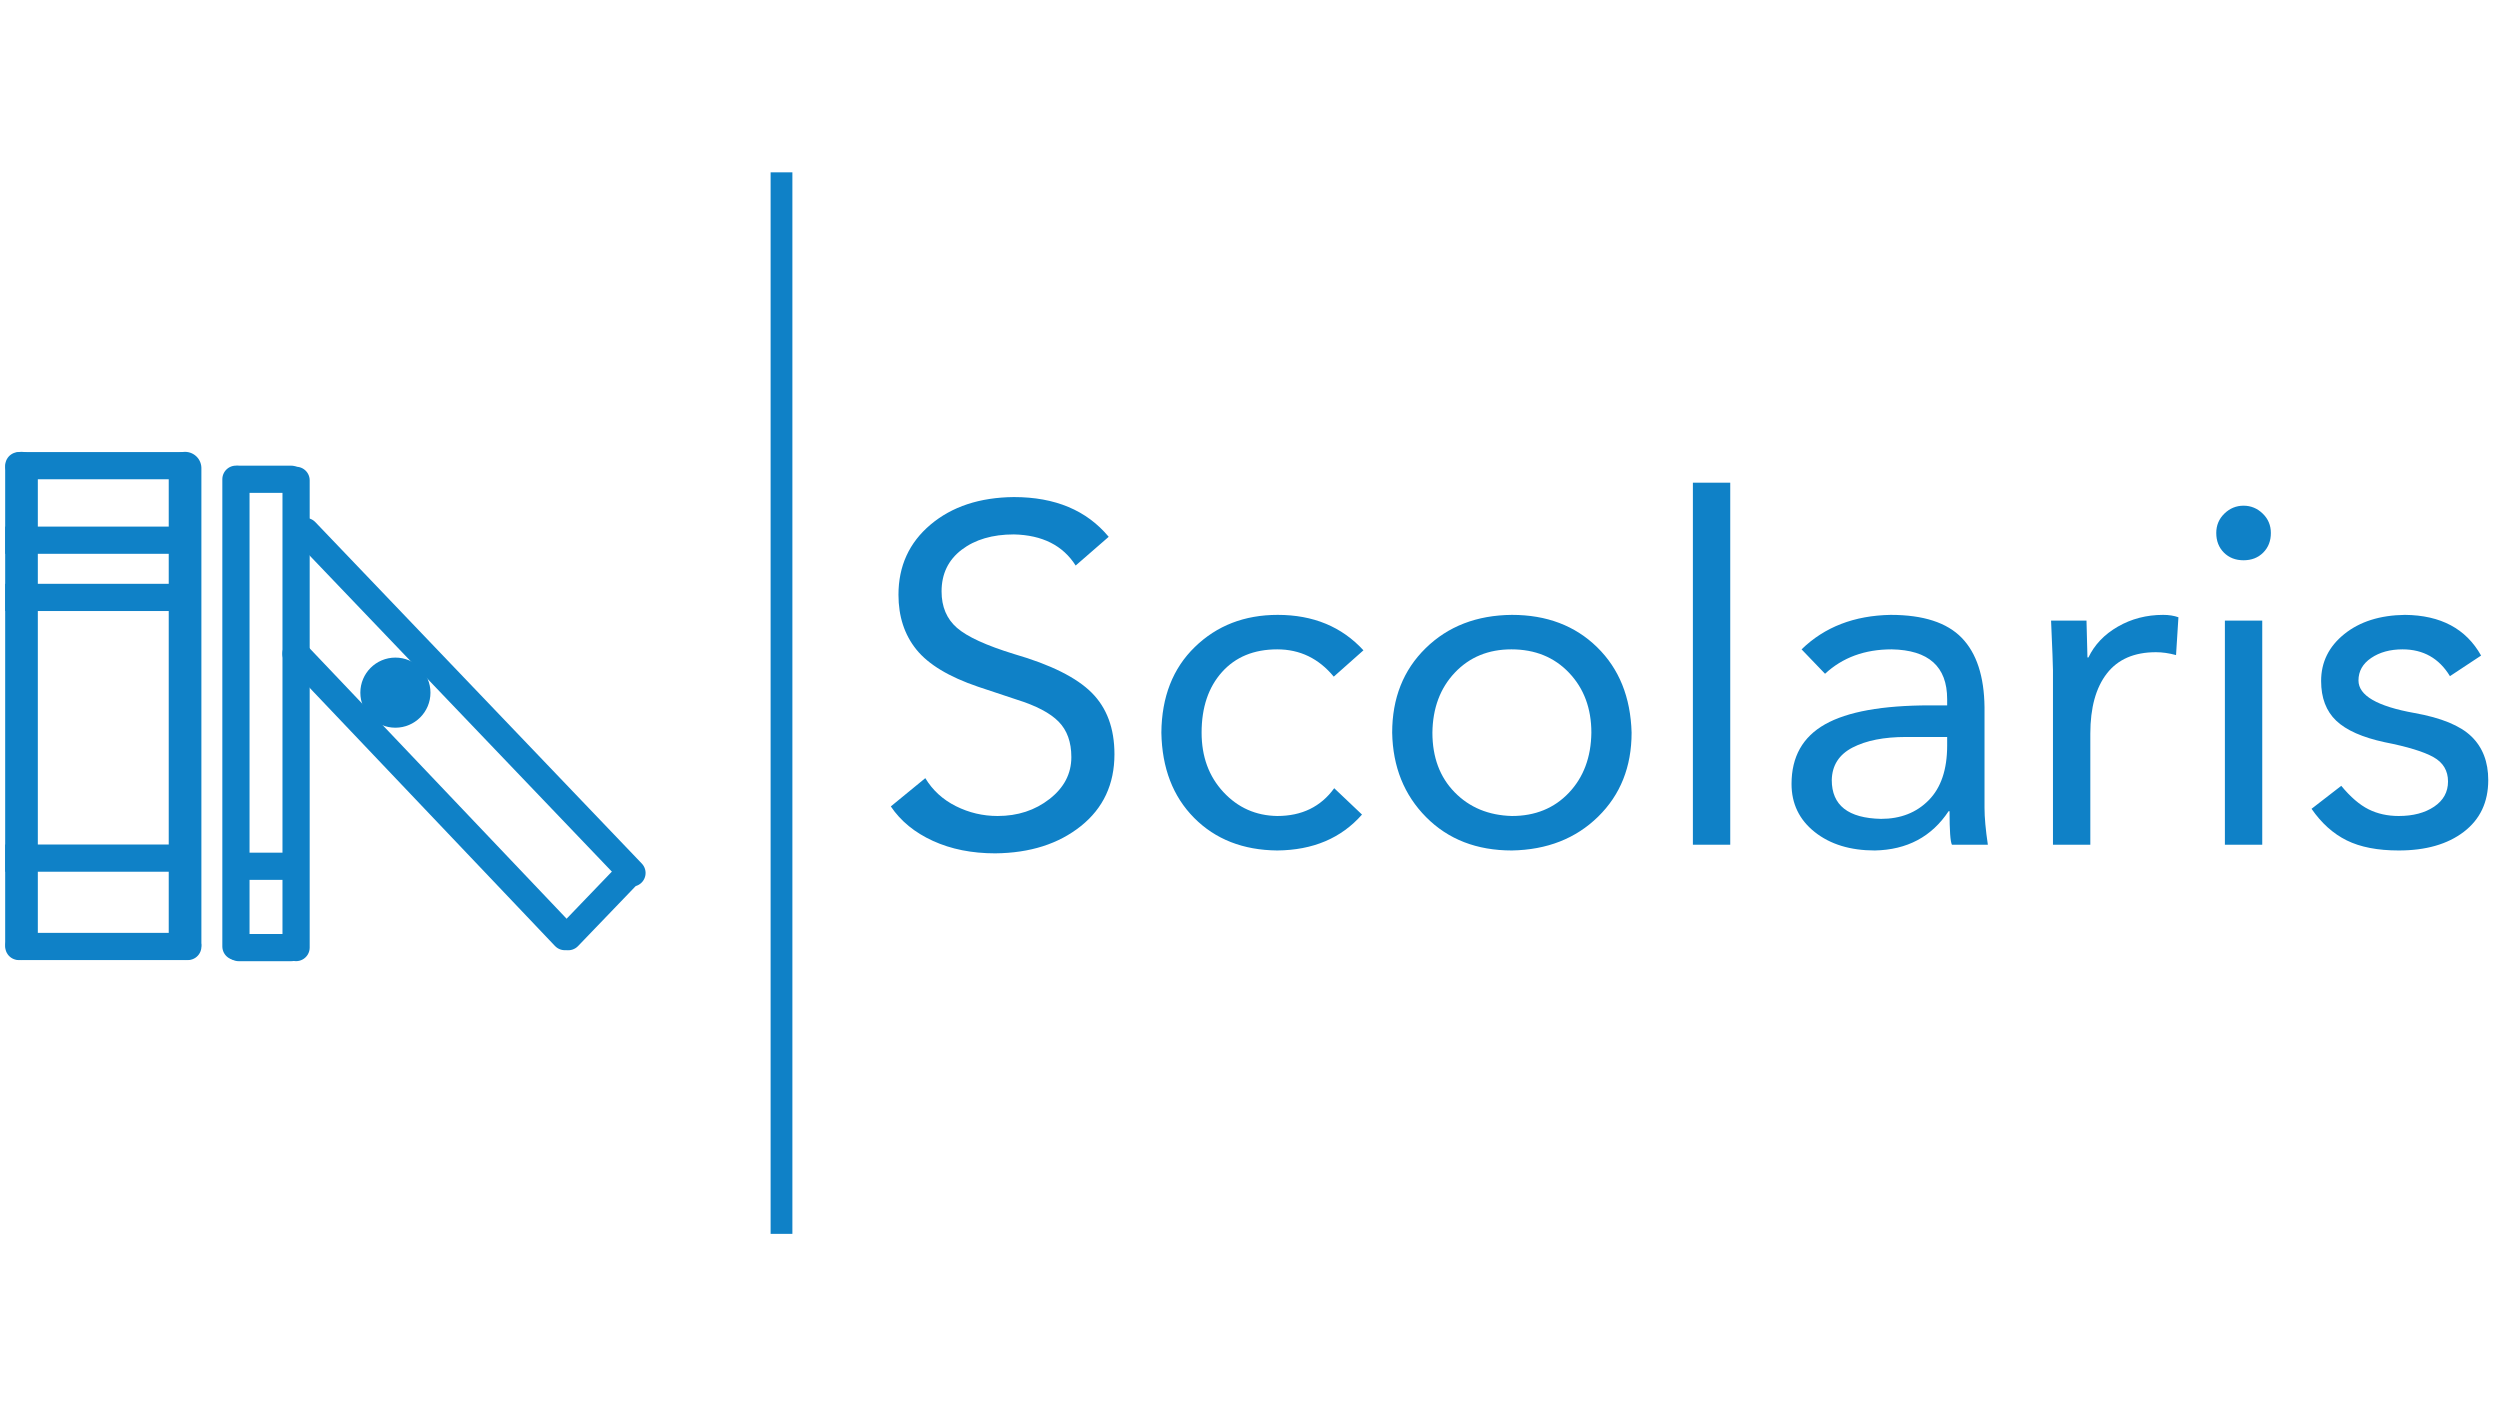
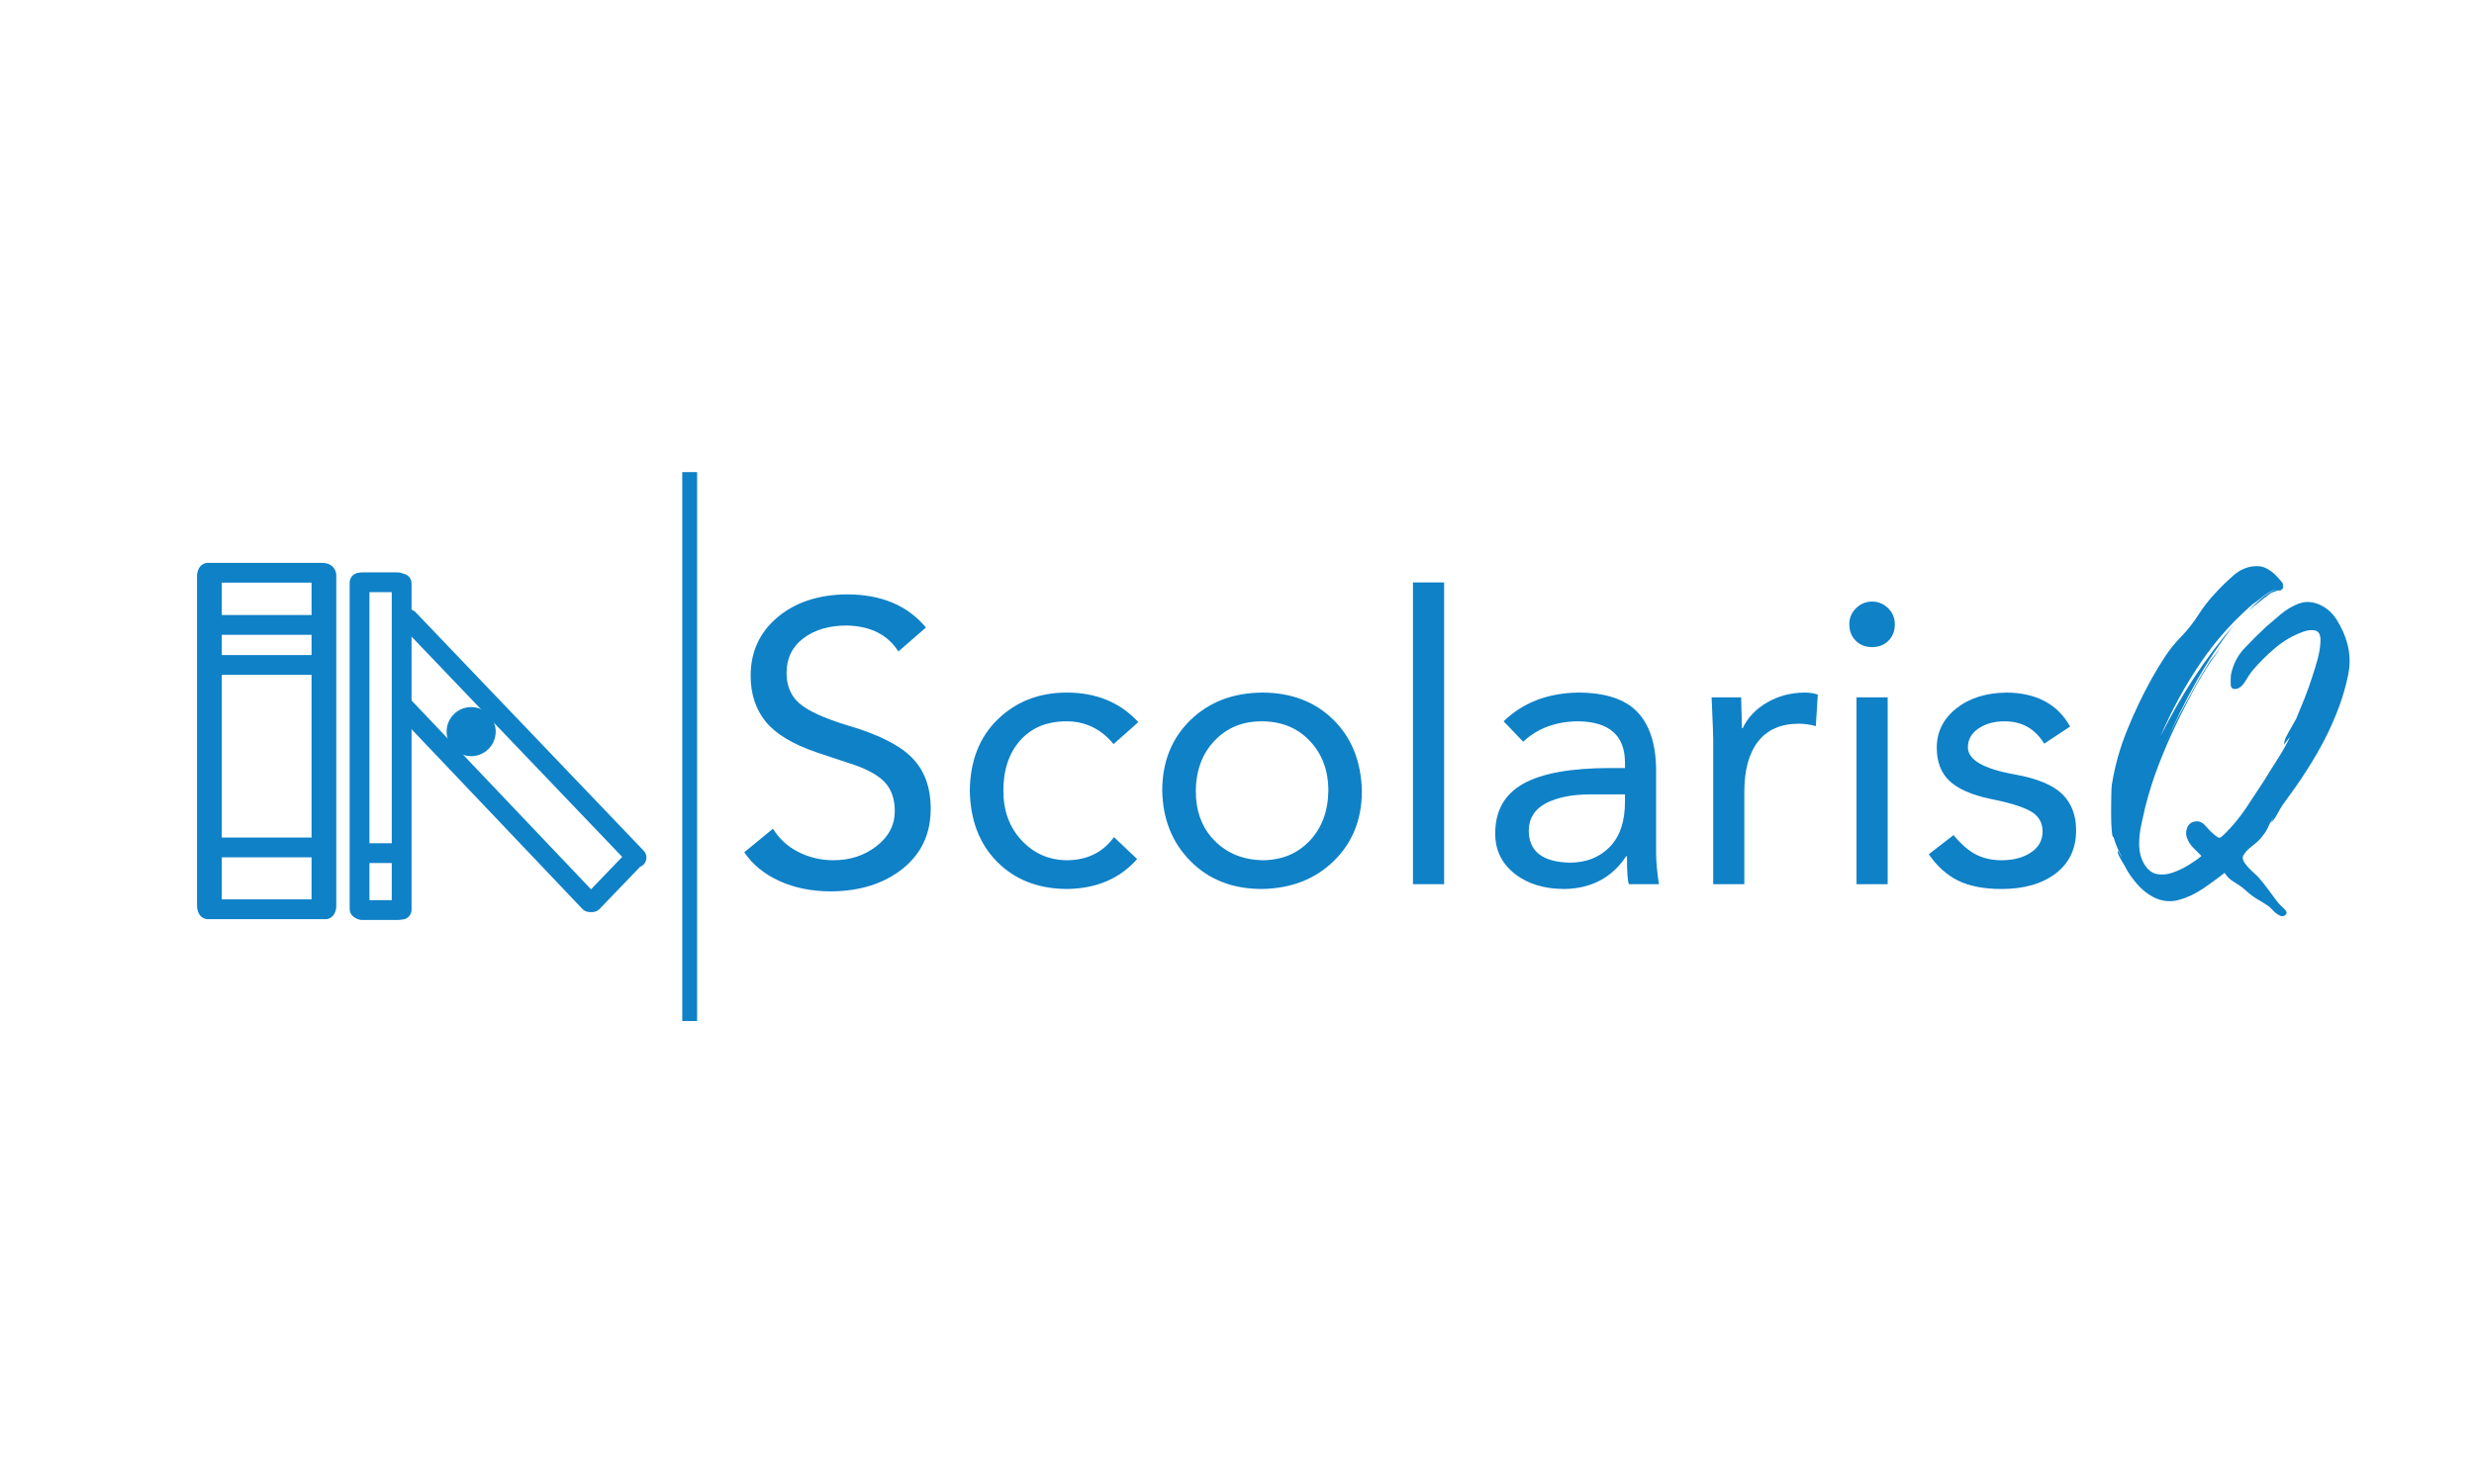
- <svg xmlns="http://www.w3.org/2000/svg" width="1920" zoomAndPan="magnify" viewBox="0 0 1440 810" height="1080" preserveAspectRatio="xMidYMid meet" version="1.0">
+ <svg xmlns="http://www.w3.org/2000/svg" width="2000" zoomAndPan="magnify" viewBox="0 0 1500 900" height="1200" preserveAspectRatio="xMidYMid meet" version="1.0">
  <defs>
    <g />
-     <clipPath id="7c8961e51d">
-       <path d="M 207.559 378.773 L 247.945 378.773 L 247.945 419.16 L 207.559 419.16 Z M 207.559 378.773 " clip-rule="nonzero" />
+     <clipPath id="25df093bc1">
+       <path d="M 270.785 428.82 L 300.551 428.82 L 300.551 458.586 L 270.785 458.586 Z M 270.785 428.82 " clip-rule="nonzero" />
    </clipPath>
-     <clipPath id="b37a5ed0c4">
-       <path d="M 227.75 378.773 C 216.598 378.773 207.559 387.816 207.559 398.969 C 207.559 410.121 216.598 419.16 227.75 419.16 C 238.902 419.16 247.945 410.121 247.945 398.969 C 247.945 387.816 238.902 378.773 227.75 378.773 Z M 227.75 378.773 " clip-rule="nonzero" />
+     <clipPath id="0127416899">
+       <path d="M 285.668 428.82 C 277.449 428.82 270.785 435.484 270.785 443.703 C 270.785 451.922 277.449 458.586 285.668 458.586 C 293.887 458.586 300.551 451.922 300.551 443.703 C 300.551 435.484 293.887 428.82 285.668 428.82 Z M 285.668 428.82 " clip-rule="nonzero" />
    </clipPath>
  </defs>
-   <path stroke-linecap="butt" transform="matrix(0, -3.134838, 3.134838, 0, 443.8743, 710.6957)" fill="none" stroke-linejoin="miter" d="M 0 2 L 195.04 2 " stroke="#0f81c7" stroke-width="4" stroke-opacity="1" stroke-miterlimit="4" />
-   <path stroke-linecap="round" transform="matrix(3.134838, 0, 0, 3.134838, 3.000006, 260.3922)" fill="none" stroke-linejoin="miter" d="M 2.5 2.5 L 32.553 2.5 " stroke="#0f81c7" stroke-width="5" stroke-opacity="1" stroke-miterlimit="4" />
-   <path stroke-linecap="round" transform="matrix(3.134838, 0, 0, 3.134838, 3.000006, 537.331)" fill="none" stroke-linejoin="miter" d="M 2.5 2.5 L 33.553 2.5 " stroke="#0f81c7" stroke-width="5" stroke-opacity="1" stroke-miterlimit="4" />
-   <path stroke-linecap="butt" transform="matrix(3.134838, 0, 0, 3.134838, 3.000006, 486.4401)" fill="none" stroke-linejoin="miter" d="M -0 2.5 L 35.053 2.5 " stroke="#0f81c7" stroke-width="5" stroke-opacity="1" stroke-miterlimit="4" />
-   <path stroke-linecap="butt" transform="matrix(3.134838, 0, 0, 3.134838, 3.000006, 303.3172)" fill="none" stroke-linejoin="miter" d="M -0 2.501 L 35.053 2.501 " stroke="#0f81c7" stroke-width="5" stroke-opacity="1" stroke-miterlimit="4" />
-   <path stroke-linecap="butt" transform="matrix(3.134838, 0, 0, 3.134838, 3.000006, 336.2762)" fill="none" stroke-linejoin="miter" d="M -0 2.5 L 35.053 2.5 " stroke="#0f81c7" stroke-width="5" stroke-opacity="1" stroke-miterlimit="4" />
-   <path stroke-linecap="round" transform="matrix(0, -3.134838, 3.134838, 0, 2.976412, 552.9816)" fill="none" stroke-linejoin="miter" d="M 3 3.001 L 90.375 3.001 " stroke="#0f81c7" stroke-width="6" stroke-opacity="1" stroke-miterlimit="4" />
-   <path stroke-linecap="round" transform="matrix(0, -3.134838, 3.134838, 0, 97.18743, 552.9816)" fill="none" stroke-linejoin="miter" d="M 3 3.001 L 90.375 3.001 " stroke="#0f81c7" stroke-width="6" stroke-opacity="1" stroke-miterlimit="4" />
-   <path stroke-linecap="round" transform="matrix(0, -3.134838, 3.134838, 0, 162.7069, 553.6231)" fill="none" stroke-linejoin="miter" d="M 2.5 2.5 L 88.343 2.5 " stroke="#0f81c7" stroke-width="5" stroke-opacity="1" stroke-miterlimit="4" />
-   <path stroke-linecap="round" transform="matrix(0, -3.134838, 3.134838, 0, 128.067, 552.983)" fill="none" stroke-linejoin="miter" d="M 2.5 2.499 L 88.343 2.499 " stroke="#0f81c7" stroke-width="5" stroke-opacity="1" stroke-miterlimit="4" />
-   <path stroke-linecap="round" transform="matrix(3.134838, 0, 0, 3.134838, 129.6566, 268.2293)" fill="none" stroke-linejoin="miter" d="M 2.5 2.5 L 12.154 2.5 " stroke="#0f81c7" stroke-width="5" stroke-opacity="1" stroke-miterlimit="4" />
-   <path stroke-linecap="round" transform="matrix(3.134838, 0, 0, 3.134838, 129.6566, 537.9711)" fill="none" stroke-linejoin="miter" d="M 2.5 2.5 L 12.154 2.5 " stroke="#0f81c7" stroke-width="5" stroke-opacity="1" stroke-miterlimit="4" />
-   <path stroke-linecap="round" transform="matrix(3.134838, 0, 0, 3.134838, 129.6566, 491.1423)" fill="none" stroke-linejoin="miter" d="M 2.5 2.5 L 12.154 2.5 " stroke="#0f81c7" stroke-width="5" stroke-opacity="1" stroke-miterlimit="4" />
-   <path stroke-linecap="round" transform="matrix(-2.166426, -2.265792, 2.265792, -2.166426, 363.7696, 513.9121)" fill="none" stroke-linejoin="miter" d="M 2.5 2.5 L 89.304 2.5 " stroke="#0f81c7" stroke-width="5" stroke-opacity="1" stroke-miterlimit="4" />
-   <path stroke-linecap="round" transform="matrix(-2.159524, -2.272371, 2.272371, -2.159524, 325.0602, 550.5595)" fill="none" stroke-linejoin="miter" d="M 2.5 2.5 L 74.21 2.501 " stroke="#0f81c7" stroke-width="5" stroke-opacity="1" stroke-miterlimit="4" />
-   <path stroke-linecap="round" transform="matrix(2.172073, -2.260379, 2.260379, 2.172073, 316.2235, 539.7299)" fill="none" stroke-linejoin="miter" d="M 2.5 2.5 L 17.508 2.5 " stroke="#0f81c7" stroke-width="5" stroke-opacity="1" stroke-miterlimit="4" />
-   <g clip-path="url(#7c8961e51d)">
-     <g clip-path="url(#b37a5ed0c4)">
-       <path fill="#0f81c7" d="M 207.559 378.773 L 247.945 378.773 L 247.945 419.16 L 207.559 419.16 Z M 207.559 378.773 " fill-opacity="1" fill-rule="nonzero" />
+   <path stroke-linecap="butt" transform="matrix(0, -0.75, 0.75, 0, 413.6545, 619.2073)" fill="none" stroke-linejoin="miter" d="M 0 6.002 L 443.865 6.002 " stroke="#0f81c7" stroke-width="12" stroke-opacity="1" stroke-miterlimit="4" />
+   <path stroke-linecap="round" transform="matrix(0.75, 0.000000000000000395, -0.000000000000000395, 0.75, 120.0398, 341.3565)" fill="none" stroke-linejoin="miter" d="M 7.999 7.999 L 99.973 7.999 " stroke="#0f81c7" stroke-width="16" stroke-opacity="1" stroke-miterlimit="4" />
+   <path stroke-linecap="round" transform="matrix(0.75, 0, 0, 0.75, 120.0398, 545.4447)" fill="none" stroke-linejoin="miter" d="M 7.999 8.001 L 103.051 8.001 " stroke="#0f81c7" stroke-width="16" stroke-opacity="1" stroke-miterlimit="4" />
+   <path stroke-linecap="butt" transform="matrix(0.75, 0, 0, 0.75, 120.0398, 507.941)" fill="none" stroke-linejoin="miter" d="M -0.001 8.001 L 107.973 8.001 " stroke="#0f81c7" stroke-width="16" stroke-opacity="1" stroke-miterlimit="4" />
+   <path stroke-linecap="butt" transform="matrix(0.75, 0, 0, 0.75, 120.0398, 372.9898)" fill="none" stroke-linejoin="miter" d="M -0.001 7.998 L 107.973 7.998 " stroke="#0f81c7" stroke-width="16" stroke-opacity="1" stroke-miterlimit="4" />
+   <path stroke-linecap="butt" transform="matrix(0.75, 0, 0, 0.75, 120.0398, 397.2787)" fill="none" stroke-linejoin="miter" d="M -0.001 7.998 L 107.973 7.998 " stroke="#0f81c7" stroke-width="16" stroke-opacity="1" stroke-miterlimit="4" />
+   <path stroke-linecap="round" transform="matrix(0, -0.75, 0.75, 0, 119.4672, 557.217)" fill="none" stroke-linejoin="miter" d="M 9.998 10.002 L 277.617 10.002 " stroke="#0f81c7" stroke-width="20" stroke-opacity="1" stroke-miterlimit="4" />
+   <path stroke-linecap="round" transform="matrix(0, -0.75, 0.75, 0, 188.8953, 557.217)" fill="none" stroke-linejoin="miter" d="M 9.998 9.999 L 277.617 9.999 " stroke="#0f81c7" stroke-width="20" stroke-opacity="1" stroke-miterlimit="4" />
+   <path stroke-linecap="round" transform="matrix(0, -0.75, 0.75, 0, 237.5245, 557.6897)" fill="none" stroke-linejoin="miter" d="M 7.998 7.999 L 271.821 7.999 " stroke="#0f81c7" stroke-width="16" stroke-opacity="1" stroke-miterlimit="4" />
+   <path stroke-linecap="round" transform="matrix(0, -0.75, 0.75, 0, 211.9968, 557.218)" fill="none" stroke-linejoin="miter" d="M 7.999 7.999 L 271.817 7.999 " stroke="#0f81c7" stroke-width="16" stroke-opacity="1" stroke-miterlimit="4" />
+   <path stroke-linecap="round" transform="matrix(0.75, 0.000000000000000944, -0.000000000000000944, 0.75, 213.3785, 347.132)" fill="none" stroke-linejoin="miter" d="M 8 8.001 L 37.141 8.001 " stroke="#0f81c7" stroke-width="16" stroke-opacity="1" stroke-miterlimit="4" />
+   <path stroke-linecap="round" transform="matrix(0.75, 0, 0, 0.75, 213.3785, 545.9164)" fill="none" stroke-linejoin="miter" d="M 8 8.002 L 37.141 8.002 " stroke="#0f81c7" stroke-width="16" stroke-opacity="1" stroke-miterlimit="4" />
+   <path stroke-linecap="round" transform="matrix(0.75, 0, 0, 0.75, 213.3785, 511.4063)" fill="none" stroke-linejoin="miter" d="M 8 8 L 37.141 8 " stroke="#0f81c7" stroke-width="16" stroke-opacity="1" stroke-miterlimit="4" />
+   <path stroke-linecap="round" transform="matrix(-0.51831, -0.542083, 0.542083, -0.51831, 385.7487, 528.5678)" fill="none" stroke-linejoin="miter" d="M 8 7.997 L 274.779 7.999 " stroke="#0f81c7" stroke-width="16" stroke-opacity="1" stroke-miterlimit="4" />
+   <path stroke-linecap="round" transform="matrix(-0.516659, -0.543657, 0.543657, -0.516659, 357.2268, 555.5767)" fill="none" stroke-linejoin="miter" d="M 8.002 7.999 L 228.289 8.001 " stroke="#0f81c7" stroke-width="16" stroke-opacity="1" stroke-miterlimit="4" />
+   <path stroke-linecap="round" transform="matrix(0.519661, -0.540788, 0.540788, 0.519661, 350.7082, 547.2869)" fill="none" stroke-linejoin="miter" d="M 8 7.999 L 53.629 7.998 " stroke="#0f81c7" stroke-width="16" stroke-opacity="1" stroke-miterlimit="4" />
+   <g clip-path="url(#25df093bc1)">
+     <g clip-path="url(#0127416899)">
+       <path fill="#0f81c7" d="M 270.785 428.82 L 300.551 428.82 L 300.551 458.586 L 270.785 458.586 Z M 270.785 428.82 " fill-opacity="1" fill-rule="nonzero" />
    </g>
  </g>
  <g fill="#0f81c7" fill-opacity="1">
-     <g transform="translate(502.6267, 486.5598)">
+     <g transform="translate(442.0455, 536.2369)">
      <g>
-         <path d="M 81.375 -200.25 C 105.094 -200.25 123.297 -192.617 135.984 -177.359 L 116.953 -160.812 C 109.598 -172.395 97.738 -178.367 81.375 -178.734 C 69.051 -178.734 59.023 -175.789 51.297 -169.906 C 43.578 -164.02 39.719 -156.02 39.719 -145.906 C 39.719 -137.082 42.66 -130.098 48.547 -124.953 C 54.43 -119.805 65.461 -114.75 81.641 -109.781 C 102.609 -103.707 117.457 -96.301 126.188 -87.562 C 134.926 -78.832 139.297 -67.02 139.297 -52.125 C 139.297 -34.844 132.859 -21.051 119.984 -10.75 C 107.109 -0.457 90.648 4.781 70.609 4.969 C 57.18 4.969 45.227 2.578 34.75 -2.203 C 24.27 -6.984 16.18 -13.602 10.484 -22.062 L 30.344 -38.344 C 34.57 -31.352 40.453 -25.973 47.984 -22.203 C 55.523 -18.43 63.523 -16.547 71.984 -16.547 C 83.578 -16.547 93.555 -19.812 101.922 -26.344 C 110.285 -32.875 114.469 -40.914 114.469 -50.469 C 114.469 -59.113 112.031 -65.914 107.156 -70.875 C 102.281 -75.844 94.238 -80.078 83.031 -83.578 L 60.688 -91.016 C 43.945 -96.723 32.129 -103.848 25.234 -112.391 C 18.336 -120.941 14.891 -131.473 14.891 -143.984 C 14.891 -160.535 21.051 -174.004 33.375 -184.391 C 45.695 -194.773 61.695 -200.062 81.375 -200.25 Z M 81.375 -200.25 " />
+         <path d="M 71.422 -175.766 C 92.234 -175.766 108.211 -169.066 119.359 -155.672 L 102.641 -141.141 C 96.191 -151.305 85.785 -156.551 71.422 -156.875 C 60.609 -156.875 51.812 -154.289 45.031 -149.125 C 38.25 -143.957 34.859 -136.938 34.859 -128.062 C 34.859 -120.32 37.441 -114.191 42.609 -109.672 C 47.773 -105.148 57.457 -100.711 71.656 -96.359 C 90.062 -91.023 103.094 -84.523 110.75 -76.859 C 118.414 -69.191 122.25 -58.82 122.25 -45.75 C 122.25 -30.582 116.598 -18.477 105.297 -9.438 C 94.004 -0.406 79.562 4.191 61.969 4.359 C 50.188 4.359 39.695 2.258 30.5 -1.938 C 21.301 -6.133 14.203 -11.945 9.203 -19.375 L 26.625 -33.656 C 30.344 -27.52 35.508 -22.797 42.125 -19.484 C 48.738 -16.18 55.758 -14.531 63.188 -14.531 C 73.352 -14.531 82.109 -17.395 89.453 -23.125 C 96.797 -28.852 100.469 -35.91 100.469 -44.297 C 100.469 -51.891 98.328 -57.863 94.047 -62.219 C 89.773 -66.57 82.719 -70.285 72.875 -73.359 L 53.266 -79.891 C 38.578 -84.891 28.207 -91.141 22.156 -98.641 C 16.102 -106.148 13.078 -115.395 13.078 -126.375 C 13.078 -140.895 18.484 -152.711 29.297 -161.828 C 40.109 -170.953 54.148 -175.598 71.422 -175.766 Z M 71.422 -175.766 " />
      </g>
    </g>
  </g>
  <g fill="#0f81c7" fill-opacity="1">
-     <g transform="translate(655.9808, 486.5598)">
+     <g transform="translate(576.6291, 536.2369)">
      <g>
-         <path d="M 79.984 -132.391 C 100.398 -132.391 116.859 -125.586 129.359 -111.984 L 112.266 -96.812 C 103.617 -107.289 92.77 -112.531 79.719 -112.531 C 66.289 -112.531 55.672 -108.16 47.859 -99.422 C 40.047 -90.691 36.141 -79.066 36.141 -64.547 C 36.141 -50.754 40.32 -39.352 48.688 -30.344 C 57.051 -21.332 67.395 -16.734 79.719 -16.547 C 93.875 -16.547 104.812 -21.879 112.531 -32.547 L 128.531 -17.375 C 116.582 -3.77 100.312 3.125 79.719 3.312 C 60.039 3.125 44.086 -3.125 31.859 -15.438 C 19.629 -27.758 13.332 -44.129 12.969 -64.547 C 13.145 -85.141 19.578 -101.594 32.266 -113.906 C 44.953 -126.227 60.859 -132.391 79.984 -132.391 Z M 79.984 -132.391 " />
+         <path d="M 70.203 -116.203 C 88.117 -116.203 102.566 -110.234 113.547 -98.297 L 98.531 -84.969 C 90.945 -94.176 81.426 -98.781 69.969 -98.781 C 58.188 -98.781 48.863 -94.945 42 -87.281 C 35.145 -79.613 31.719 -69.406 31.719 -56.656 C 31.719 -44.551 35.391 -34.539 42.734 -26.625 C 50.078 -18.719 59.156 -14.688 69.969 -14.531 C 82.395 -14.531 92 -19.207 98.781 -28.562 L 112.812 -15.25 C 102.32 -3.312 88.039 2.738 69.969 2.906 C 52.695 2.738 38.691 -2.75 27.953 -13.562 C 17.223 -24.375 11.695 -38.738 11.375 -56.656 C 11.539 -74.727 17.191 -89.172 28.328 -99.984 C 39.461 -110.797 53.422 -116.203 70.203 -116.203 Z M 70.203 -116.203 " />
      </g>
    </g>
  </g>
  <g fill="#0f81c7" fill-opacity="1">
-     <g transform="translate(788.9244, 486.5598)">
+     <g transform="translate(693.3004, 536.2369)">
      <g>
-         <path d="M 81.922 -132.391 C 101.961 -132.391 118.328 -126.18 131.016 -113.766 C 143.703 -101.359 150.32 -84.953 150.875 -64.547 C 150.875 -44.867 144.438 -28.727 131.562 -16.125 C 118.695 -3.531 102.148 2.945 81.922 3.312 C 61.691 3.312 45.234 -3.078 32.547 -15.859 C 19.859 -28.641 13.332 -44.867 12.969 -64.547 C 12.969 -84.398 19.398 -100.625 32.266 -113.219 C 45.141 -125.82 61.691 -132.211 81.922 -132.391 Z M 36.141 -64.547 C 36.141 -50.391 40.41 -38.941 48.953 -30.203 C 57.504 -21.461 68.492 -16.91 81.922 -16.547 C 95.348 -16.547 106.289 -21.004 114.75 -29.922 C 123.207 -38.848 127.523 -50.391 127.703 -64.547 C 127.703 -78.516 123.426 -90.004 114.875 -99.016 C 106.332 -108.023 95.254 -112.531 81.641 -112.531 C 68.398 -112.531 57.551 -108.07 49.094 -99.156 C 40.633 -90.238 36.316 -78.703 36.141 -64.547 Z M 36.141 -64.547 " />
+         <path d="M 71.906 -116.203 C 89.5 -116.203 103.863 -110.754 115 -99.859 C 126.133 -88.961 131.941 -74.562 132.422 -56.656 C 132.422 -39.383 126.77 -25.219 115.469 -14.156 C 104.176 -3.102 89.656 2.582 71.906 2.906 C 54.145 2.906 39.695 -2.703 28.562 -13.922 C 17.426 -25.141 11.695 -39.383 11.375 -56.656 C 11.375 -74.082 17.02 -88.32 28.312 -99.375 C 39.613 -110.438 54.145 -116.047 71.906 -116.203 Z M 31.719 -56.656 C 31.719 -44.227 35.469 -34.18 42.969 -26.516 C 50.477 -18.848 60.125 -14.852 71.906 -14.531 C 83.688 -14.531 93.285 -18.441 100.703 -26.266 C 108.129 -34.098 111.926 -44.227 112.094 -56.656 C 112.094 -68.914 108.336 -79 100.828 -86.906 C 93.328 -94.82 83.602 -98.781 71.656 -98.781 C 60.039 -98.781 50.52 -94.863 43.094 -87.031 C 35.664 -79.207 31.875 -69.082 31.719 -56.656 Z M 31.719 -56.656 " />
      </g>
    </g>
  </g>
  <g fill="#0f81c7" fill-opacity="1">
-     <g transform="translate(952.7595, 486.5598)">
+     <g transform="translate(837.082, 536.2369)">
      <g>
-         <path d="M 43.859 -208.531 L 43.859 0 L 22.344 0 L 22.344 -208.531 Z M 43.859 -208.531 " />
+         <path d="M 38.5 -183.016 L 38.5 0 L 19.609 0 L 19.609 -183.016 Z M 38.5 -183.016 " />
      </g>
    </g>
  </g>
  <g fill="#0f81c7" fill-opacity="1">
-     <g transform="translate(1018.956, 486.5598)">
+     <g transform="translate(895.1757, 536.2369)">
      <g>
-         <path d="M 70.062 -132.391 C 88.812 -132.391 102.461 -127.977 111.016 -119.156 C 119.566 -110.332 123.938 -97 124.125 -79.156 L 124.125 -21.234 C 124.125 -15.723 124.766 -8.645 126.047 0 L 105.359 0 C 104.441 -1.656 103.984 -8.094 103.984 -19.312 L 103.438 -19.312 C 93.688 -4.594 79.523 2.945 60.953 3.312 C 46.797 3.312 35.258 -0.223 26.344 -7.297 C 17.426 -14.379 12.969 -23.625 12.969 -35.031 C 12.969 -50.656 19.398 -62.098 32.266 -69.359 C 45.141 -76.629 65.273 -80.266 92.672 -80.266 L 102.609 -80.266 L 102.609 -83.859 C 102.609 -102.609 91.941 -112.164 70.609 -112.531 C 55.16 -112.531 42.379 -107.844 32.266 -98.469 L 18.75 -112.531 C 31.988 -125.406 49.094 -132.023 70.062 -132.391 Z M 36.141 -37.234 C 36.141 -22.711 45.609 -15.266 64.547 -14.891 C 75.766 -14.891 84.91 -18.473 91.984 -25.641 C 99.066 -32.816 102.609 -43.301 102.609 -57.094 L 102.609 -62.062 L 78.891 -62.062 C 66.203 -62.062 55.945 -60.035 48.125 -55.984 C 40.312 -51.941 36.316 -45.691 36.141 -37.234 Z M 36.141 -37.234 " />
+         <path d="M 61.484 -116.203 C 77.953 -116.203 89.938 -112.328 97.438 -104.578 C 104.945 -96.836 108.781 -85.141 108.938 -69.484 L 108.938 -18.641 C 108.938 -13.797 109.504 -7.582 110.641 0 L 92.484 0 C 91.672 -1.445 91.266 -7.098 91.266 -16.953 L 90.781 -16.953 C 82.227 -4.035 69.801 2.582 53.5 2.906 C 41.07 2.906 30.941 -0.195 23.109 -6.406 C 15.285 -12.625 11.375 -20.738 11.375 -30.75 C 11.375 -44.469 17.02 -54.516 28.312 -60.891 C 39.613 -67.266 57.289 -70.453 81.344 -70.453 L 90.062 -70.453 L 90.062 -73.594 C 90.062 -90.062 80.695 -98.457 61.969 -98.781 C 48.414 -98.781 37.203 -94.66 28.328 -86.422 L 16.469 -98.781 C 28.082 -110.07 43.086 -115.879 61.484 -116.203 Z M 31.719 -32.688 C 31.719 -19.938 40.031 -13.398 56.656 -13.078 C 66.5 -13.078 74.523 -16.223 80.734 -22.516 C 86.953 -28.805 90.062 -38.004 90.062 -50.109 L 90.062 -54.469 L 69.234 -54.469 C 58.098 -54.469 49.098 -52.691 42.234 -49.141 C 35.379 -45.586 31.875 -40.102 31.719 -32.688 Z M 31.719 -32.688 " />
      </g>
    </g>
  </g>
  <g fill="#0f81c7" fill-opacity="1">
-     <g transform="translate(1162.104, 486.5598)">
+     <g transform="translate(1020.803, 536.2369)">
      <g>
-         <path d="M 83.859 -132.391 C 87.16 -132.391 90.098 -131.93 92.672 -131.016 L 91.297 -109.234 C 87.254 -110.336 83.395 -110.891 79.719 -110.891 C 67.207 -110.891 57.781 -106.797 51.438 -98.609 C 45.094 -90.422 41.922 -78.879 41.922 -63.984 L 41.922 0 L 20.406 0 L 20.406 -100.406 C 20.406 -102.977 20.039 -112.539 19.312 -129.094 L 39.719 -129.094 C 40.082 -116.219 40.266 -109.133 40.266 -107.844 L 40.828 -107.844 C 44.316 -115.195 49.969 -121.125 57.781 -125.625 C 65.602 -130.133 74.297 -132.391 83.859 -132.391 Z M 83.859 -132.391 " />
+         <path d="M 73.594 -116.203 C 76.5 -116.203 79.082 -115.801 81.344 -115 L 80.141 -95.875 C 76.586 -96.844 73.195 -97.328 69.969 -97.328 C 58.988 -97.328 50.711 -93.734 45.141 -86.547 C 39.578 -79.367 36.797 -69.242 36.797 -56.172 L 36.797 0 L 17.922 0 L 17.922 -88.125 C 17.922 -90.383 17.598 -98.773 16.953 -113.297 L 34.859 -113.297 C 35.18 -102.004 35.344 -95.789 35.344 -94.656 L 35.828 -94.656 C 38.891 -101.113 43.848 -106.316 50.703 -110.266 C 57.566 -114.223 65.195 -116.203 73.594 -116.203 Z M 73.594 -116.203 " />
      </g>
    </g>
  </g>
  <g fill="#0f81c7" fill-opacity="1">
-     <g transform="translate(1259.192, 486.5598)">
+     <g transform="translate(1106.007, 536.2369)">
      <g>
-         <path d="M 33.094 -195.281 C 37.32 -195.281 41 -193.766 44.125 -190.734 C 47.258 -187.703 48.828 -183.977 48.828 -179.562 C 48.828 -174.969 47.352 -171.195 44.406 -168.25 C 41.469 -165.312 37.695 -163.844 33.094 -163.844 C 28.5 -163.844 24.727 -165.312 21.781 -168.25 C 18.844 -171.195 17.375 -174.969 17.375 -179.562 C 17.375 -183.977 18.938 -187.703 22.062 -190.734 C 25.188 -193.766 28.863 -195.281 33.094 -195.281 Z M 43.859 -129.094 L 43.859 0 L 22.344 0 L 22.344 -129.094 Z M 43.859 -129.094 " />
+         <path d="M 29.047 -171.406 C 32.766 -171.406 35.992 -170.07 38.734 -167.406 C 41.473 -164.738 42.844 -161.473 42.844 -157.609 C 42.844 -153.566 41.551 -150.254 38.969 -147.672 C 36.395 -145.086 33.086 -143.797 29.047 -143.797 C 25.016 -143.797 21.707 -145.086 19.125 -147.672 C 16.539 -150.254 15.25 -153.566 15.25 -157.609 C 15.25 -161.473 16.617 -164.738 19.359 -167.406 C 22.109 -170.07 25.336 -171.406 29.047 -171.406 Z M 38.5 -113.297 L 38.5 0 L 19.609 0 L 19.609 -113.297 Z M 38.5 -113.297 " />
      </g>
    </g>
  </g>
  <g fill="#0f81c7" fill-opacity="1">
-     <g transform="translate(1325.388, 486.5598)">
+     <g transform="translate(1164.101, 536.2369)">
      <g>
-         <path d="M 59.859 -132.391 C 80.453 -132.211 95.07 -124.398 103.719 -108.953 L 85.781 -97.094 C 79.531 -107.383 70.426 -112.531 58.469 -112.531 C 51.301 -112.531 45.281 -110.875 40.406 -107.562 C 35.531 -104.258 33.094 -99.941 33.094 -94.609 C 33.094 -85.961 43.852 -79.711 65.375 -75.859 C 80.82 -73.098 91.758 -68.586 98.188 -62.328 C 104.625 -56.078 107.844 -47.711 107.844 -37.234 C 107.844 -24.547 103.156 -14.613 93.781 -7.438 C 84.406 -0.27 71.898 3.312 56.266 3.312 C 44.129 3.312 34.156 1.379 26.344 -2.484 C 18.531 -6.348 11.77 -12.414 6.062 -20.688 L 23.172 -33.922 C 28.504 -27.484 33.742 -22.977 38.891 -20.406 C 44.035 -17.832 49.828 -16.547 56.266 -16.547 C 64.547 -16.547 71.348 -18.336 76.672 -21.922 C 82.004 -25.516 84.672 -30.344 84.672 -36.406 C 84.672 -42.656 81.867 -47.344 76.266 -50.469 C 70.66 -53.602 61.328 -56.457 48.266 -59.031 C 35.398 -61.789 26.066 -65.926 20.266 -71.438 C 14.473 -76.957 11.578 -84.586 11.578 -94.328 C 11.578 -105.18 16.035 -114.191 24.953 -121.359 C 33.879 -128.535 45.516 -132.211 59.859 -132.391 Z M 59.859 -132.391 " />
+         <path d="M 52.531 -116.203 C 70.613 -116.047 83.445 -109.188 91.031 -95.625 L 75.297 -85.219 C 69.805 -94.258 61.816 -98.781 51.328 -98.781 C 45.023 -98.781 39.734 -97.328 35.453 -94.422 C 31.18 -91.516 29.047 -87.719 29.047 -83.031 C 29.047 -75.445 38.488 -69.961 57.375 -66.578 C 70.938 -64.148 80.539 -60.191 86.188 -54.703 C 91.832 -49.223 94.656 -41.883 94.656 -32.688 C 94.656 -21.551 90.539 -12.832 82.312 -6.531 C 74.082 -0.238 63.109 2.906 49.391 2.906 C 38.734 2.906 29.973 1.211 23.109 -2.172 C 16.254 -5.566 10.328 -10.895 5.328 -18.156 L 20.328 -29.781 C 25.016 -24.125 29.613 -20.164 34.125 -17.906 C 38.645 -15.656 43.734 -14.531 49.391 -14.531 C 56.648 -14.531 62.617 -16.102 67.297 -19.25 C 71.984 -22.395 74.328 -26.629 74.328 -31.953 C 74.328 -37.441 71.863 -41.555 66.938 -44.297 C 62.02 -47.047 53.828 -49.551 42.359 -51.812 C 31.066 -54.227 22.879 -57.859 17.797 -62.703 C 12.711 -67.547 10.172 -74.242 10.172 -82.797 C 10.172 -92.316 14.082 -100.223 21.906 -106.516 C 29.738 -112.816 39.945 -116.047 52.531 -116.203 Z M 52.531 -116.203 " />
+       </g>
+     </g>
+   </g>
+   <g fill="#0f81c7" fill-opacity="1">
+     <g transform="translate(1279.978, 522.9251)">
+       <g>
+         <path d="M 96.219 -23.578 L 95.031 -20.953 C 94.551 -19.848 93.91 -18.738 93.109 -17.625 C 92.316 -16.508 91.523 -15.477 90.734 -14.531 C 89.305 -12.938 87.398 -11.227 85.016 -9.406 C 82.641 -7.582 80.973 -5.719 80.016 -3.812 C 79.547 -2.539 79.906 -1.07 81.094 0.594 C 82.281 2.258 83.707 3.848 85.375 5.359 C 87.039 6.867 88.273 8.02 89.078 8.812 C 91.297 11.352 93.359 13.93 95.266 16.547 C 97.172 19.172 99.156 21.832 101.219 24.531 C 101.852 25.32 103.039 26.508 104.781 28.094 C 106.531 29.688 106.848 30.957 105.734 31.906 C 104.785 32.863 103.598 32.984 102.172 32.266 C 100.742 31.555 99.43 30.566 98.234 29.297 C 97.047 28.023 96.133 27.148 95.5 26.672 C 93.113 25.086 90.77 23.617 88.469 22.266 C 86.164 20.922 83.906 19.211 81.688 17.141 C 79.781 15.398 77.477 13.734 74.781 12.141 C 72.082 10.555 70.098 8.656 68.828 6.438 C 65.016 9.445 60.727 12.578 55.969 15.828 C 51.207 19.086 46.242 21.43 41.078 22.859 C 35.922 24.285 30.801 23.734 25.719 21.203 C 22.07 19.297 18.816 16.711 15.953 13.453 C 13.098 10.203 10.719 6.828 8.812 3.328 C 8.656 2.859 8.098 1.867 7.141 0.359 C 6.191 -1.148 5.359 -2.66 4.641 -4.172 C 3.93 -5.68 3.812 -6.594 4.281 -6.906 C 4.281 -6.906 4.641 -6.27 5.359 -5 C 6.078 -3.727 6.516 -3.094 6.672 -3.094 C 4.441 -6.75 2.691 -10.879 1.422 -15.484 L 1.422 -15.234 C 0.953 -15.078 0.598 -16.469 0.359 -19.406 C 0.117 -22.344 0 -25.797 0 -29.766 C 0 -33.734 0.035 -37.426 0.109 -40.844 C 0.191 -44.258 0.312 -46.363 0.469 -47.156 C 2.219 -58.27 5.316 -69.301 9.766 -80.25 C 14.211 -91.207 19.133 -101.531 24.531 -111.219 C 27.07 -115.82 29.812 -120.348 32.75 -124.797 C 35.688 -129.242 38.977 -133.289 42.625 -136.938 C 46.438 -140.906 49.891 -145.312 52.984 -150.156 C 56.086 -155 59.539 -159.406 63.344 -163.375 C 66.363 -166.707 69.938 -170.195 74.062 -173.844 C 78.195 -177.5 82.723 -179.406 87.641 -179.562 C 90.023 -179.727 92.25 -179.254 94.312 -178.141 C 96.375 -177.023 98.195 -175.676 99.781 -174.094 C 100.102 -173.77 100.703 -173.133 101.578 -172.188 C 102.453 -171.238 103.203 -170.328 103.828 -169.453 C 104.461 -168.578 104.469 -167.898 103.844 -167.422 C 104.469 -167.742 104.625 -167.504 104.312 -166.703 C 104 -165.91 103.68 -165.438 103.359 -165.281 C 103.047 -164.957 102.648 -164.797 102.172 -164.797 C 101.691 -164.797 101.297 -164.797 100.984 -164.797 C 100.504 -164.797 100.102 -164.719 99.781 -164.562 C 100.738 -164.719 100.703 -164.633 99.672 -164.312 C 98.641 -164 97.961 -163.766 97.641 -163.609 C 96.848 -163.297 96.055 -162.781 95.266 -162.062 C 94.473 -161.352 93.676 -160.758 92.875 -160.281 L 83.109 -152.422 C 85.816 -155.117 88.477 -157.617 91.094 -159.922 C 93.719 -162.223 96.773 -164.164 100.266 -165.75 C 97.566 -164.801 95.023 -163.41 92.641 -161.578 C 90.266 -159.754 87.961 -157.973 85.734 -156.234 L 88.594 -158.844 C 75.414 -147.895 64.023 -135.352 54.422 -121.219 C 44.816 -107.094 36.676 -92.172 30 -76.453 C 36.039 -88.672 42.832 -100.535 50.375 -112.047 C 57.914 -123.555 66.129 -134.395 75.016 -144.562 C 66.285 -133.445 58.426 -121.656 51.438 -109.188 C 44.457 -96.727 38.188 -83.988 32.625 -70.969 C 35.008 -76.531 37.629 -82.047 40.484 -87.516 C 43.336 -92.992 46.273 -98.438 49.297 -103.844 C 50.723 -106.539 52.227 -109.238 53.812 -111.938 C 55.406 -114.633 57 -117.254 58.594 -119.797 C 59.539 -121.535 60.883 -123.395 62.625 -125.375 C 64.375 -127.363 65.566 -129.234 66.203 -130.984 C 65.566 -129.078 64.613 -127.328 63.344 -125.734 C 62.07 -124.148 60.883 -122.488 59.781 -120.75 C 58.508 -118.844 57.238 -116.816 55.969 -114.672 C 54.695 -112.523 53.426 -110.422 52.156 -108.359 C 47.707 -100.266 43.422 -91.93 39.297 -83.359 C 35.484 -75.422 31.988 -67.32 28.812 -59.062 C 25.633 -50.801 22.938 -42.305 20.719 -33.578 C 19.926 -30.242 19.094 -26.508 18.219 -22.375 C 17.344 -18.25 16.941 -14.16 17.016 -10.109 C 17.098 -6.066 18.094 -2.379 20 0.953 C 22.062 4.441 24.602 6.504 27.625 7.141 C 30.645 7.773 33.859 7.5 37.266 6.312 C 40.68 5.125 43.938 3.578 47.031 1.672 C 50.133 -0.234 52.719 -2.062 54.781 -3.812 C 53.188 -5.395 51.555 -7.02 49.891 -8.688 C 48.223 -10.352 46.992 -12.223 46.203 -14.297 C 45.242 -16.359 45.203 -18.539 46.078 -20.844 C 46.953 -23.145 48.66 -24.453 51.203 -24.766 C 53.422 -25.086 55.441 -24.176 57.266 -22.031 C 59.098 -19.883 60.805 -18.176 62.391 -16.906 C 64.141 -15.32 65.332 -14.645 65.969 -14.875 C 66.602 -15.113 67.711 -16.031 69.297 -17.625 C 73.898 -22.227 78.066 -27.305 81.797 -32.859 C 85.535 -38.422 89.148 -43.898 92.641 -49.297 C 95.336 -53.742 98.113 -58.188 100.969 -62.625 C 103.832 -67.07 106.375 -71.598 108.594 -76.203 C 108.125 -75.566 107.367 -74.613 106.328 -73.344 C 105.297 -72.082 104.863 -71.289 105.031 -70.969 C 104.707 -72.238 105.062 -73.906 106.094 -75.969 C 107.125 -78.031 108.273 -80.133 109.547 -82.281 C 110.816 -84.426 111.691 -85.973 112.172 -86.922 C 113.922 -91.055 115.629 -95.223 117.297 -99.422 C 118.961 -103.629 120.508 -107.957 121.938 -112.406 C 123.051 -115.738 124.125 -119.27 125.156 -123 C 126.188 -126.738 126.781 -130.352 126.938 -133.844 C 127.094 -137.5 126.176 -139.68 124.188 -140.391 C 122.207 -141.109 119.629 -140.91 116.453 -139.797 C 110.266 -137.578 104.586 -134.281 99.422 -129.906 C 94.266 -125.539 89.625 -120.898 85.5 -115.984 C 84.383 -114.555 83.031 -112.531 81.438 -109.906 C 79.852 -107.289 78.191 -105.742 76.453 -105.266 C 73.91 -104.629 72.598 -105.461 72.516 -107.766 C 72.441 -110.066 72.484 -112.008 72.641 -113.594 C 73.91 -119.945 76.688 -125.383 80.969 -129.906 C 85.258 -134.438 89.629 -138.766 94.078 -142.891 C 96.773 -145.273 99.75 -147.816 103 -150.516 C 106.258 -153.211 109.711 -155.273 113.359 -156.703 C 117.016 -158.129 120.75 -158.207 124.562 -156.938 C 129.633 -155.195 133.68 -151.941 136.703 -147.172 C 139.723 -142.41 141.863 -137.648 143.125 -132.891 C 144.875 -126.535 145.07 -120.102 143.719 -113.594 C 142.375 -107.094 140.594 -100.82 138.375 -94.781 C 135.832 -87.801 132.852 -81.016 129.438 -74.422 C 126.02 -67.836 122.25 -61.367 118.125 -55.016 C 115.906 -51.523 113.602 -48.109 111.219 -44.766 C 108.832 -41.43 106.375 -38.02 103.844 -34.531 C 103.207 -33.582 102.172 -31.797 100.734 -29.172 C 99.305 -26.555 97.957 -24.77 96.688 -23.812 C 97.008 -24.133 97.328 -24.648 97.641 -25.359 C 97.961 -26.078 98.281 -26.676 98.594 -27.156 Z M 96.219 -23.578 " />
      </g>
    </g>
  </g>
</svg>
